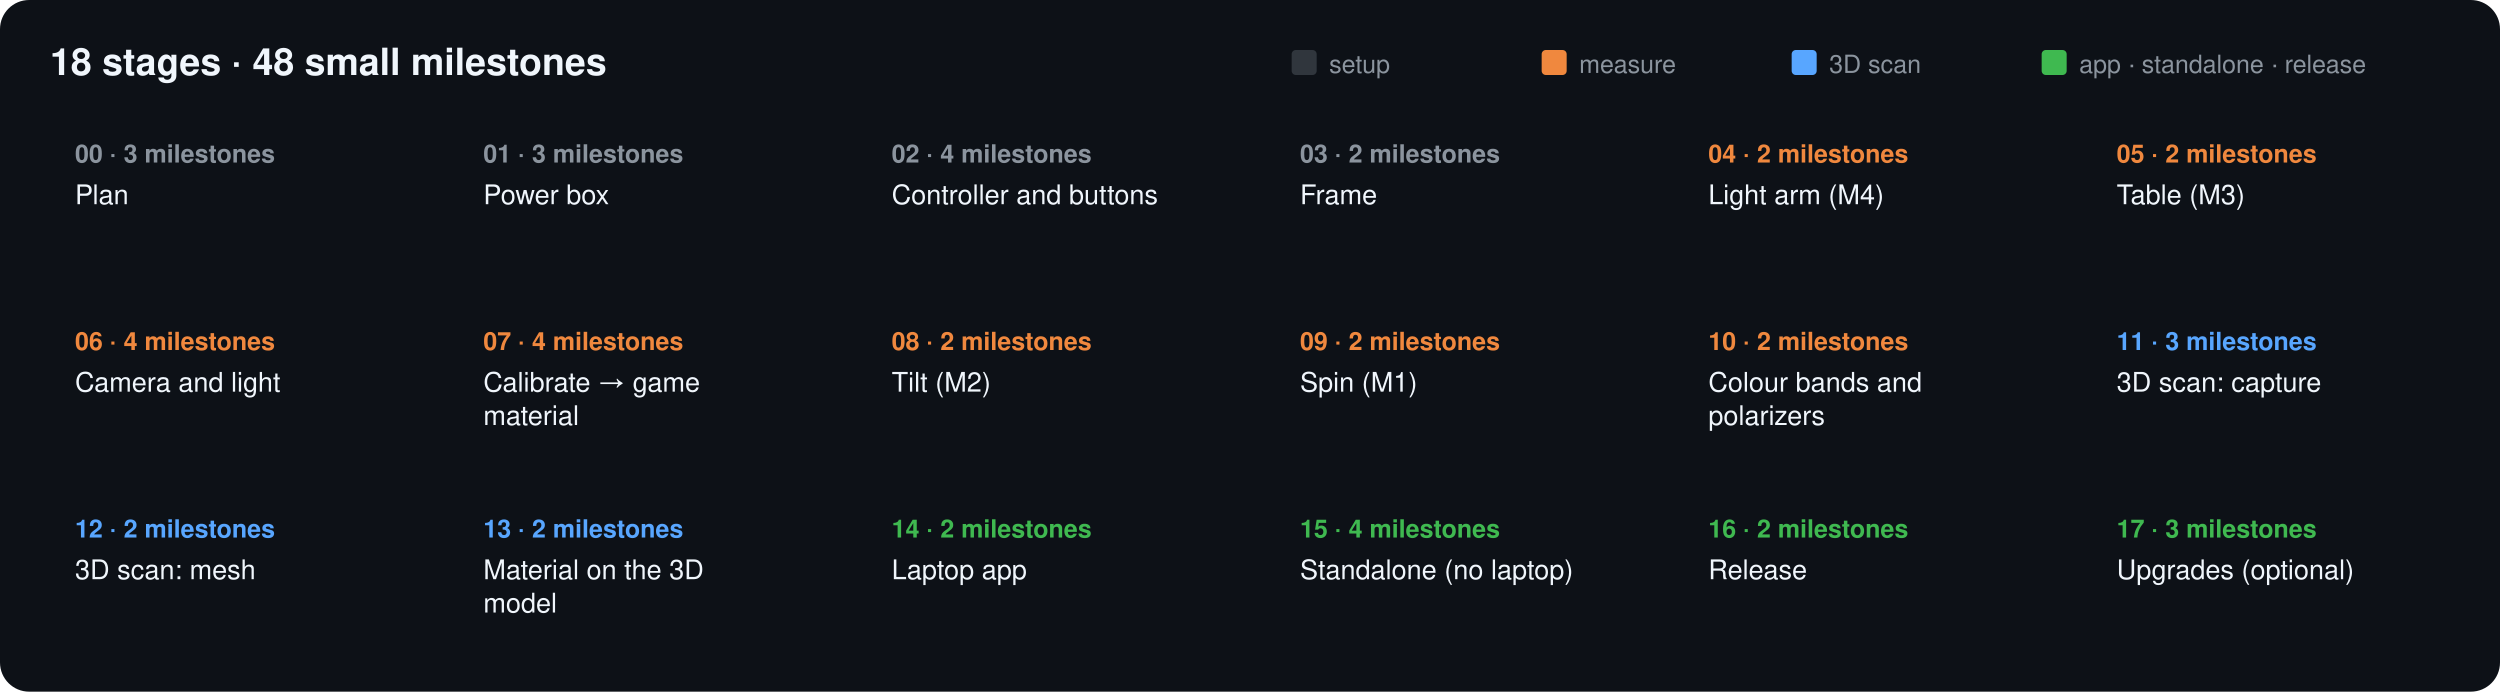
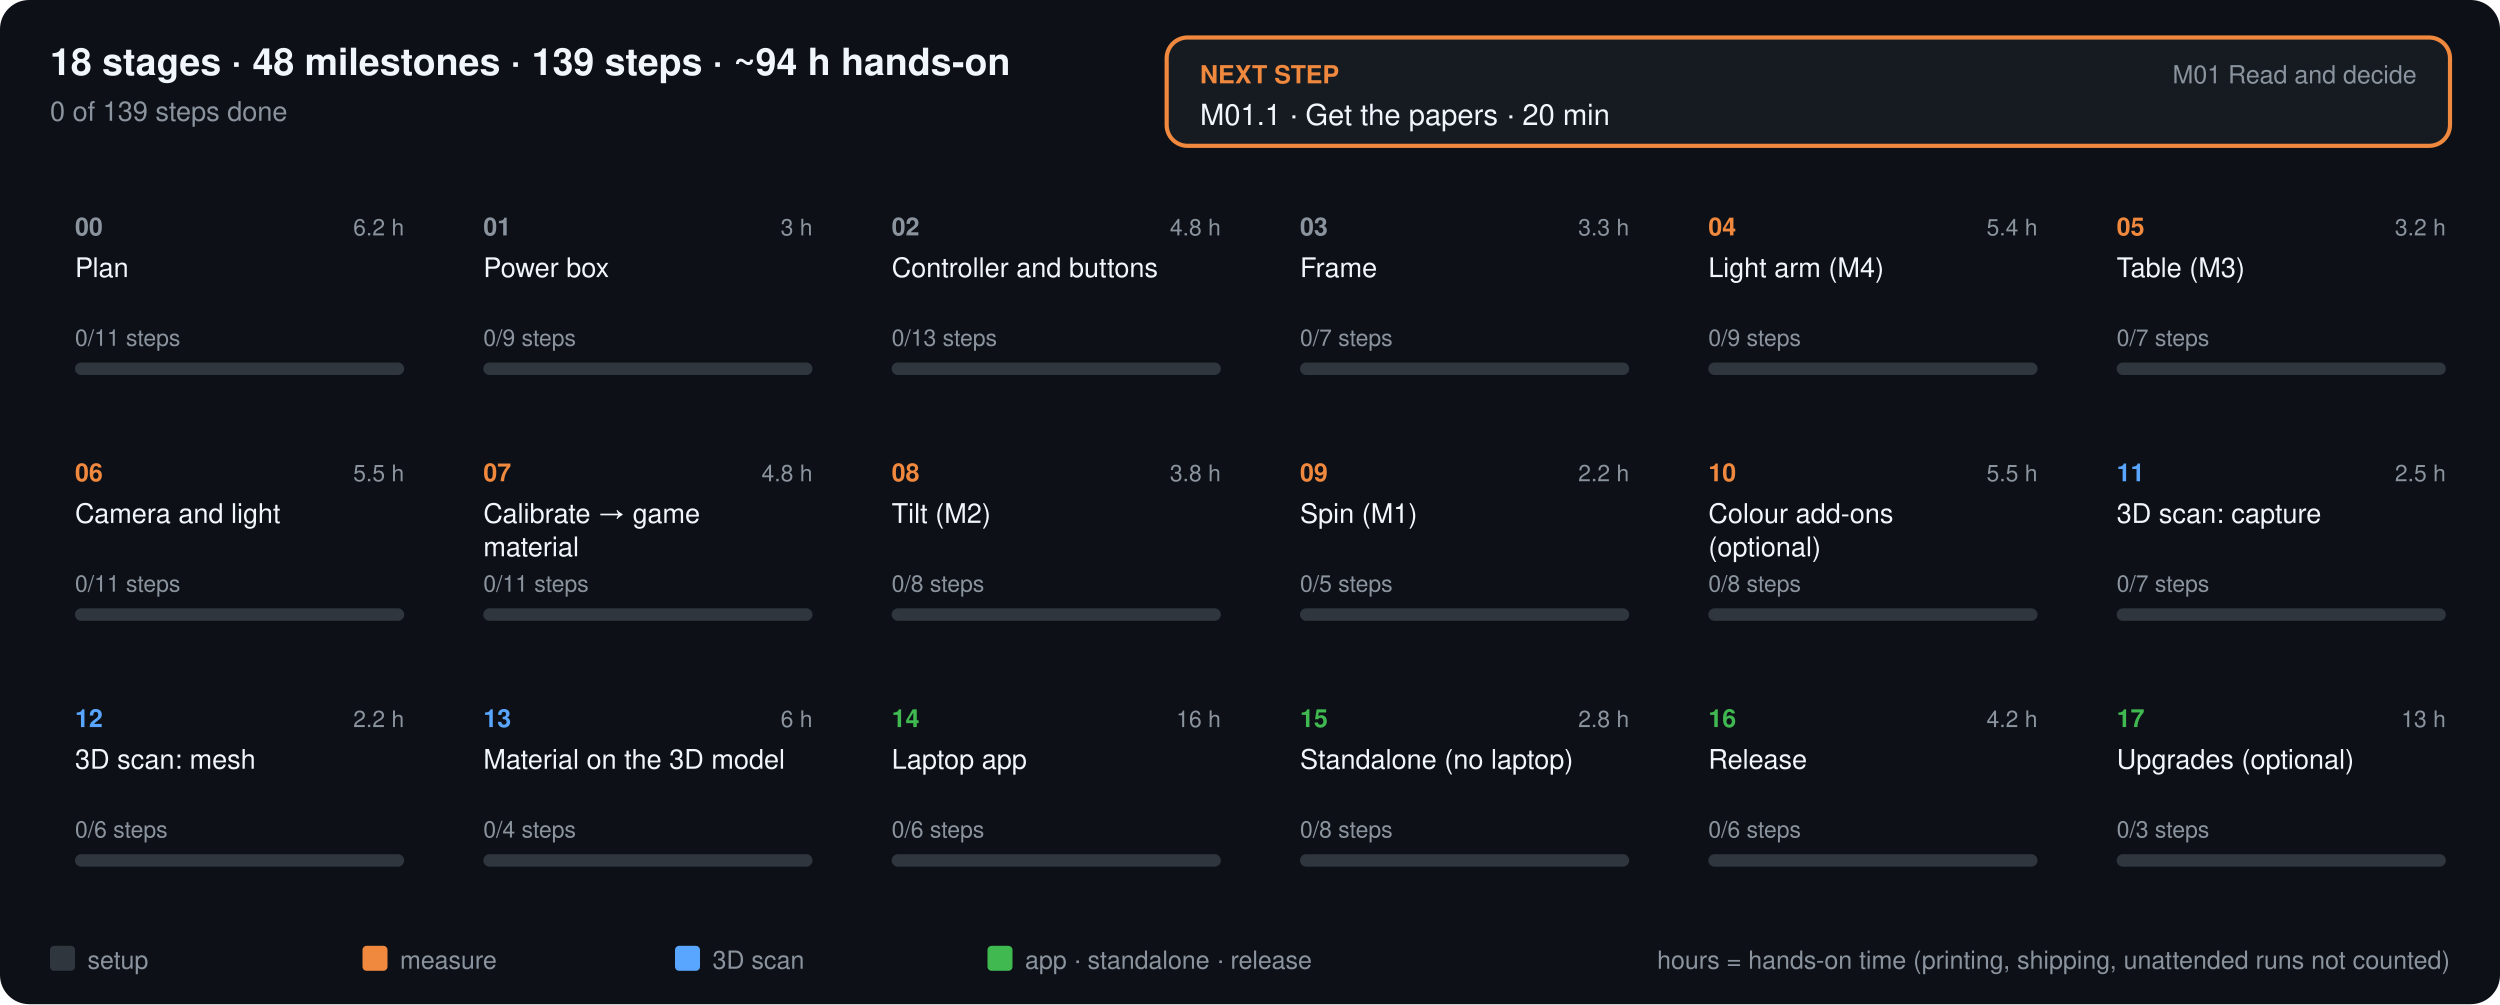
- <svg xmlns="http://www.w3.org/2000/svg" viewBox="0 0 1200 332" font-family="Segoe UI,Helvetica,Arial,sans-serif">
-   <style>.t{fill:#f0f6fc} .m{fill:#8b949e} .b{font-weight:600} </style>
-   <rect width="1200" height="332" rx="14" fill="#0d1117" />
-   <text x="24" y="36" class="t b" font-size="18">18 stages · 48 small milestones</text>
-   <rect x="620" y="24" width="12" height="12" rx="2" fill="#30363d" />
-   <text x="638" y="35" class="m" font-size="12">setup</text>
-   <rect x="740" y="24" width="12" height="12" rx="2" fill="#f0883e" />
-   <text x="758" y="35" class="m" font-size="12">measure</text>
-   <rect x="860" y="24" width="12" height="12" rx="2" fill="#58a6ff" />
-   <text x="878" y="35" class="m" font-size="12">3D scan</text>
-   <rect x="980" y="24" width="12" height="12" rx="2" fill="#3fb950" />
-   <text x="998" y="35" class="m" font-size="12">app · standalone · release</text>
-   <rect x="24" y="56" width="182" height="76" rx="10" fill="#161b22" stroke="#30363d" stroke-width="2" opacity="0">
-     <animate attributeName="opacity" from="0" to="1" begin="0.00s" dur="0.4s" fill="freeze" />
-   </rect>
-   <text x="36" y="78" fill="#8b949e" font-size="12" class="b">00 · 3 milestones</text>
-   <text x="36" y="98" class="t" font-size="13">Plan</text>
-   <rect x="220" y="56" width="182" height="76" rx="10" fill="#161b22" stroke="#30363d" stroke-width="2" opacity="0">
-     <animate attributeName="opacity" from="0" to="1" begin="0.10s" dur="0.4s" fill="freeze" />
-   </rect>
-   <text x="232" y="78" fill="#8b949e" font-size="12" class="b">01 · 3 milestones</text>
-   <text x="232" y="98" class="t" font-size="13">Power box</text>
-   <rect x="416" y="56" width="182" height="76" rx="10" fill="#161b22" stroke="#30363d" stroke-width="2" opacity="0">
-     <animate attributeName="opacity" from="0" to="1" begin="0.20s" dur="0.4s" fill="freeze" />
-   </rect>
-   <text x="428" y="78" fill="#8b949e" font-size="12" class="b">02 · 4 milestones</text>
-   <text x="428" y="98" class="t" font-size="13">Controller and buttons</text>
-   <rect x="612" y="56" width="182" height="76" rx="10" fill="#161b22" stroke="#30363d" stroke-width="2" opacity="0">
-     <animate attributeName="opacity" from="0" to="1" begin="0.30s" dur="0.4s" fill="freeze" />
-   </rect>
-   <text x="624" y="78" fill="#8b949e" font-size="12" class="b">03 · 2 milestones</text>
-   <text x="624" y="98" class="t" font-size="13">Frame</text>
-   <rect x="808" y="56" width="182" height="76" rx="10" fill="#161b22" stroke="#f0883e" stroke-width="2" opacity="0">
-     <animate attributeName="opacity" from="0" to="1" begin="0.40s" dur="0.4s" fill="freeze" />
-   </rect>
-   <text x="820" y="78" fill="#f0883e" font-size="12" class="b">04 · 2 milestones</text>
-   <text x="820" y="98" class="t" font-size="13">Light arm (M4)</text>
-   <rect x="1004" y="56" width="182" height="76" rx="10" fill="#161b22" stroke="#f0883e" stroke-width="2" opacity="0">
-     <animate attributeName="opacity" from="0" to="1" begin="0.50s" dur="0.4s" fill="freeze" />
-   </rect>
-   <text x="1016" y="78" fill="#f0883e" font-size="12" class="b">05 · 2 milestones</text>
-   <text x="1016" y="98" class="t" font-size="13">Table (M3)</text>
-   <rect x="24" y="146" width="182" height="76" rx="10" fill="#161b22" stroke="#f0883e" stroke-width="2" opacity="0">
-     <animate attributeName="opacity" from="0" to="1" begin="0.60s" dur="0.4s" fill="freeze" />
-   </rect>
-   <text x="36" y="168" fill="#f0883e" font-size="12" class="b">06 · 4 milestones</text>
-   <text x="36" y="188" class="t" font-size="13">Camera and light</text>
-   <rect x="220" y="146" width="182" height="76" rx="10" fill="#161b22" stroke="#f0883e" stroke-width="2" opacity="0">
-     <animate attributeName="opacity" from="0" to="1" begin="0.70s" dur="0.4s" fill="freeze" />
-   </rect>
-   <text x="232" y="168" fill="#f0883e" font-size="12" class="b">07 · 4 milestones</text>
-   <text x="232" y="188" class="t" font-size="13">Calibrate → game</text>
-   <text x="232" y="204" class="t" font-size="13">material</text>
-   <rect x="416" y="146" width="182" height="76" rx="10" fill="#161b22" stroke="#f0883e" stroke-width="2" opacity="0">
-     <animate attributeName="opacity" from="0" to="1" begin="0.80s" dur="0.4s" fill="freeze" />
-   </rect>
-   <text x="428" y="168" fill="#f0883e" font-size="12" class="b">08 · 2 milestones</text>
-   <text x="428" y="188" class="t" font-size="13">Tilt (M2)</text>
-   <rect x="612" y="146" width="182" height="76" rx="10" fill="#161b22" stroke="#f0883e" stroke-width="2" opacity="0">
-     <animate attributeName="opacity" from="0" to="1" begin="0.90s" dur="0.4s" fill="freeze" />
-   </rect>
-   <text x="624" y="168" fill="#f0883e" font-size="12" class="b">09 · 2 milestones</text>
-   <text x="624" y="188" class="t" font-size="13">Spin (M1)</text>
-   <rect x="808" y="146" width="182" height="76" rx="10" fill="#161b22" stroke="#f0883e" stroke-width="2" opacity="0">
-     <animate attributeName="opacity" from="0" to="1" begin="1.00s" dur="0.4s" fill="freeze" />
-   </rect>
-   <text x="820" y="168" fill="#f0883e" font-size="12" class="b">10 · 2 milestones</text>
-   <text x="820" y="188" class="t" font-size="13">Colour bands and</text>
-   <text x="820" y="204" class="t" font-size="13">polarizers</text>
-   <rect x="1004" y="146" width="182" height="76" rx="10" fill="#161b22" stroke="#58a6ff" stroke-width="2" opacity="0">
-     <animate attributeName="opacity" from="0" to="1" begin="1.10s" dur="0.4s" fill="freeze" />
-   </rect>
-   <text x="1016" y="168" fill="#58a6ff" font-size="12" class="b">11 · 3 milestones</text>
-   <text x="1016" y="188" class="t" font-size="13">3D scan: capture</text>
-   <rect x="24" y="236" width="182" height="76" rx="10" fill="#161b22" stroke="#58a6ff" stroke-width="2" opacity="0">
-     <animate attributeName="opacity" from="0" to="1" begin="1.20s" dur="0.4s" fill="freeze" />
-   </rect>
-   <text x="36" y="258" fill="#58a6ff" font-size="12" class="b">12 · 2 milestones</text>
-   <text x="36" y="278" class="t" font-size="13">3D scan: mesh</text>
-   <rect x="220" y="236" width="182" height="76" rx="10" fill="#161b22" stroke="#58a6ff" stroke-width="2" opacity="0">
-     <animate attributeName="opacity" from="0" to="1" begin="1.30s" dur="0.4s" fill="freeze" />
-   </rect>
-   <text x="232" y="258" fill="#58a6ff" font-size="12" class="b">13 · 2 milestones</text>
-   <text x="232" y="278" class="t" font-size="13">Material on the 3D</text>
-   <text x="232" y="294" class="t" font-size="13">model</text>
-   <rect x="416" y="236" width="182" height="76" rx="10" fill="#161b22" stroke="#3fb950" stroke-width="2" opacity="0">
-     <animate attributeName="opacity" from="0" to="1" begin="1.40s" dur="0.4s" fill="freeze" />
-   </rect>
-   <text x="428" y="258" fill="#3fb950" font-size="12" class="b">14 · 2 milestones</text>
-   <text x="428" y="278" class="t" font-size="13">Laptop app</text>
-   <rect x="612" y="236" width="182" height="76" rx="10" fill="#161b22" stroke="#3fb950" stroke-width="2" opacity="0">
-     <animate attributeName="opacity" from="0" to="1" begin="1.50s" dur="0.4s" fill="freeze" />
-   </rect>
-   <text x="624" y="258" fill="#3fb950" font-size="12" class="b">15 · 4 milestones</text>
-   <text x="624" y="278" class="t" font-size="13">Standalone (no laptop)</text>
-   <rect x="808" y="236" width="182" height="76" rx="10" fill="#161b22" stroke="#3fb950" stroke-width="2" opacity="0">
-     <animate attributeName="opacity" from="0" to="1" begin="1.60s" dur="0.4s" fill="freeze" />
-   </rect>
-   <text x="820" y="258" fill="#3fb950" font-size="12" class="b">16 · 2 milestones</text>
-   <text x="820" y="278" class="t" font-size="13">Release</text>
-   <rect x="1004" y="236" width="182" height="76" rx="10" fill="#161b22" stroke="#3fb950" stroke-width="2" opacity="0">
-     <animate attributeName="opacity" from="0" to="1" begin="1.70s" dur="0.4s" fill="freeze" />
-   </rect>
-   <text x="1016" y="258" fill="#3fb950" font-size="12" class="b">17 · 3 milestones</text>
-   <text x="1016" y="278" class="t" font-size="13">Upgrades (optional)</text>
+ <svg xmlns="http://www.w3.org/2000/svg" viewBox="0 0 1200 482" font-family="Segoe UI,Helvetica,Arial,sans-serif">
+   <style>.t{fill:#f0f6fc} .m{fill:#8b949e} .b{font-weight:600}</style>
+   <rect width="1200" height="482" rx="14" fill="#0d1117" />
+   <text x="24" y="36" class="t b" font-size="18">18 stages · 48 milestones · 139 steps · ~94 h hands-on</text>
+   <text x="24" y="58" class="m" font-size="13">0 of 139 steps done</text>
+   <rect x="560" y="18" width="616" height="52" rx="10" fill="#161b22" stroke="#f0883e" stroke-width="2" />
+   <text x="576" y="40" fill="#f0883e" font-size="12" class="b">NEXT STEP</text>
+   <text x="576" y="60" class="t" font-size="14">M01.1 · Get the papers · 20 min</text>
+   <text x="1160" y="40" class="m" font-size="12" text-anchor="end">M01 Read and decide</text>
+   <a href="../../phases/00-plan/README.md">
+     <rect x="24" y="92" width="182" height="104" rx="10" fill="#161b22" stroke="#f0883e" stroke-width="3" opacity="0">
+       <animate attributeName="opacity" from="0" to="1" begin="0.00s" dur="0.35s" fill="freeze" />
+     </rect>
+     <text x="36" y="113" fill="#8b949e" font-size="12" class="b">00</text>
+     <text x="194" y="113" class="m" font-size="11" text-anchor="end">6.2 h</text>
+     <text x="36" y="133" class="t" font-size="13">Plan</text>
+     <rect x="36" y="174" width="158" height="6" rx="3" fill="#30363d" />
+     <rect x="36" y="174" width="0.0" height="6" rx="3" fill="#3fb950" />
+     <text x="36" y="166" class="m" font-size="11">0/11 steps</text>
+   </a>
+   <a href="../../phases/01-power/README.md">
+     <rect x="220" y="92" width="182" height="104" rx="10" fill="#161b22" stroke="#30363d" stroke-width="2" opacity="0">
+       <animate attributeName="opacity" from="0" to="1" begin="0.06s" dur="0.35s" fill="freeze" />
+     </rect>
+     <text x="232" y="113" fill="#8b949e" font-size="12" class="b">01</text>
+     <text x="390" y="113" class="m" font-size="11" text-anchor="end">3 h</text>
+     <text x="232" y="133" class="t" font-size="13">Power box</text>
+     <rect x="232" y="174" width="158" height="6" rx="3" fill="#30363d" />
+     <rect x="232" y="174" width="0.0" height="6" rx="3" fill="#3fb950" />
+     <text x="232" y="166" class="m" font-size="11">0/9 steps</text>
+   </a>
+   <a href="../../phases/02-controller/README.md">
+     <rect x="416" y="92" width="182" height="104" rx="10" fill="#161b22" stroke="#30363d" stroke-width="2" opacity="0">
+       <animate attributeName="opacity" from="0" to="1" begin="0.12s" dur="0.35s" fill="freeze" />
+     </rect>
+     <text x="428" y="113" fill="#8b949e" font-size="12" class="b">02</text>
+     <text x="586" y="113" class="m" font-size="11" text-anchor="end">4.8 h</text>
+     <text x="428" y="133" class="t" font-size="13">Controller and buttons</text>
+     <rect x="428" y="174" width="158" height="6" rx="3" fill="#30363d" />
+     <rect x="428" y="174" width="0.0" height="6" rx="3" fill="#3fb950" />
+     <text x="428" y="166" class="m" font-size="11">0/13 steps</text>
+   </a>
+   <a href="../../phases/03-frame/README.md">
+     <rect x="612" y="92" width="182" height="104" rx="10" fill="#161b22" stroke="#30363d" stroke-width="2" opacity="0">
+       <animate attributeName="opacity" from="0" to="1" begin="0.18s" dur="0.35s" fill="freeze" />
+     </rect>
+     <text x="624" y="113" fill="#8b949e" font-size="12" class="b">03</text>
+     <text x="782" y="113" class="m" font-size="11" text-anchor="end">3.3 h</text>
+     <text x="624" y="133" class="t" font-size="13">Frame</text>
+     <rect x="624" y="174" width="158" height="6" rx="3" fill="#30363d" />
+     <rect x="624" y="174" width="0.0" height="6" rx="3" fill="#3fb950" />
+     <text x="624" y="166" class="m" font-size="11">0/7 steps</text>
+   </a>
+   <a href="../../phases/04-light-arm/README.md">
+     <rect x="808" y="92" width="182" height="104" rx="10" fill="#161b22" stroke="#f0883e" stroke-width="2" opacity="0">
+       <animate attributeName="opacity" from="0" to="1" begin="0.24s" dur="0.35s" fill="freeze" />
+     </rect>
+     <text x="820" y="113" fill="#f0883e" font-size="12" class="b">04</text>
+     <text x="978" y="113" class="m" font-size="11" text-anchor="end">5.4 h</text>
+     <text x="820" y="133" class="t" font-size="13">Light arm (M4)</text>
+     <rect x="820" y="174" width="158" height="6" rx="3" fill="#30363d" />
+     <rect x="820" y="174" width="0.0" height="6" rx="3" fill="#3fb950" />
+     <text x="820" y="166" class="m" font-size="11">0/9 steps</text>
+   </a>
+   <a href="../../phases/05-table/README.md">
+     <rect x="1004" y="92" width="182" height="104" rx="10" fill="#161b22" stroke="#f0883e" stroke-width="2" opacity="0">
+       <animate attributeName="opacity" from="0" to="1" begin="0.30s" dur="0.35s" fill="freeze" />
+     </rect>
+     <text x="1016" y="113" fill="#f0883e" font-size="12" class="b">05</text>
+     <text x="1174" y="113" class="m" font-size="11" text-anchor="end">3.2 h</text>
+     <text x="1016" y="133" class="t" font-size="13">Table (M3)</text>
+     <rect x="1016" y="174" width="158" height="6" rx="3" fill="#30363d" />
+     <rect x="1016" y="174" width="0.0" height="6" rx="3" fill="#3fb950" />
+     <text x="1016" y="166" class="m" font-size="11">0/7 steps</text>
+   </a>
+   <a href="../../phases/06-camera-light/README.md">
+     <rect x="24" y="210" width="182" height="104" rx="10" fill="#161b22" stroke="#f0883e" stroke-width="2" opacity="0">
+       <animate attributeName="opacity" from="0" to="1" begin="0.36s" dur="0.35s" fill="freeze" />
+     </rect>
+     <text x="36" y="231" fill="#f0883e" font-size="12" class="b">06</text>
+     <text x="194" y="231" class="m" font-size="11" text-anchor="end">5.5 h</text>
+     <text x="36" y="251" class="t" font-size="13">Camera and light</text>
+     <rect x="36" y="292" width="158" height="6" rx="3" fill="#30363d" />
+     <rect x="36" y="292" width="0.0" height="6" rx="3" fill="#3fb950" />
+     <text x="36" y="284" class="m" font-size="11">0/11 steps</text>
+   </a>
+   <a href="../../phases/07-calibrate/README.md">
+     <rect x="220" y="210" width="182" height="104" rx="10" fill="#161b22" stroke="#f0883e" stroke-width="2" opacity="0">
+       <animate attributeName="opacity" from="0" to="1" begin="0.42s" dur="0.35s" fill="freeze" />
+     </rect>
+     <text x="232" y="231" fill="#f0883e" font-size="12" class="b">07</text>
+     <text x="390" y="231" class="m" font-size="11" text-anchor="end">4.8 h</text>
+     <text x="232" y="251" class="t" font-size="13">Calibrate → game</text>
+     <text x="232" y="267" class="t" font-size="13">material</text>
+     <rect x="232" y="292" width="158" height="6" rx="3" fill="#30363d" />
+     <rect x="232" y="292" width="0.0" height="6" rx="3" fill="#3fb950" />
+     <text x="232" y="284" class="m" font-size="11">0/11 steps</text>
+   </a>
+   <a href="../../phases/08-tilt/README.md">
+     <rect x="416" y="210" width="182" height="104" rx="10" fill="#161b22" stroke="#f0883e" stroke-width="2" opacity="0">
+       <animate attributeName="opacity" from="0" to="1" begin="0.48s" dur="0.35s" fill="freeze" />
+     </rect>
+     <text x="428" y="231" fill="#f0883e" font-size="12" class="b">08</text>
+     <text x="586" y="231" class="m" font-size="11" text-anchor="end">3.8 h</text>
+     <text x="428" y="251" class="t" font-size="13">Tilt (M2)</text>
+     <rect x="428" y="292" width="158" height="6" rx="3" fill="#30363d" />
+     <rect x="428" y="292" width="0.0" height="6" rx="3" fill="#3fb950" />
+     <text x="428" y="284" class="m" font-size="11">0/8 steps</text>
+   </a>
+   <a href="../../phases/09-spin/README.md">
+     <rect x="612" y="210" width="182" height="104" rx="10" fill="#161b22" stroke="#f0883e" stroke-width="2" opacity="0">
+       <animate attributeName="opacity" from="0" to="1" begin="0.54s" dur="0.35s" fill="freeze" />
+     </rect>
+     <text x="624" y="231" fill="#f0883e" font-size="12" class="b">09</text>
+     <text x="782" y="231" class="m" font-size="11" text-anchor="end">2.2 h</text>
+     <text x="624" y="251" class="t" font-size="13">Spin (M1)</text>
+     <rect x="624" y="292" width="158" height="6" rx="3" fill="#30363d" />
+     <rect x="624" y="292" width="0.0" height="6" rx="3" fill="#3fb950" />
+     <text x="624" y="284" class="m" font-size="11">0/5 steps</text>
+   </a>
+   <a href="../../phases/10-color/README.md">
+     <rect x="808" y="210" width="182" height="104" rx="10" fill="#161b22" stroke="#f0883e" stroke-width="2" opacity="0">
+       <animate attributeName="opacity" from="0" to="1" begin="0.60s" dur="0.35s" fill="freeze" />
+     </rect>
+     <text x="820" y="231" fill="#f0883e" font-size="12" class="b">10</text>
+     <text x="978" y="231" class="m" font-size="11" text-anchor="end">5.5 h</text>
+     <text x="820" y="251" class="t" font-size="13">Colour add-ons</text>
+     <text x="820" y="267" class="t" font-size="13">(optional)</text>
+     <rect x="820" y="292" width="158" height="6" rx="3" fill="#30363d" />
+     <rect x="820" y="292" width="0.0" height="6" rx="3" fill="#3fb950" />
+     <text x="820" y="284" class="m" font-size="11">0/8 steps</text>
+   </a>
+   <a href="../../phases/11-scan-capture/README.md">
+     <rect x="1004" y="210" width="182" height="104" rx="10" fill="#161b22" stroke="#58a6ff" stroke-width="2" opacity="0">
+       <animate attributeName="opacity" from="0" to="1" begin="0.66s" dur="0.35s" fill="freeze" />
+     </rect>
+     <text x="1016" y="231" fill="#58a6ff" font-size="12" class="b">11</text>
+     <text x="1174" y="231" class="m" font-size="11" text-anchor="end">2.5 h</text>
+     <text x="1016" y="251" class="t" font-size="13">3D scan: capture</text>
+     <rect x="1016" y="292" width="158" height="6" rx="3" fill="#30363d" />
+     <rect x="1016" y="292" width="0.0" height="6" rx="3" fill="#3fb950" />
+     <text x="1016" y="284" class="m" font-size="11">0/7 steps</text>
+   </a>
+   <a href="../../phases/12-scan-mesh/README.md">
+     <rect x="24" y="328" width="182" height="104" rx="10" fill="#161b22" stroke="#58a6ff" stroke-width="2" opacity="0">
+       <animate attributeName="opacity" from="0" to="1" begin="0.72s" dur="0.35s" fill="freeze" />
+     </rect>
+     <text x="36" y="349" fill="#58a6ff" font-size="12" class="b">12</text>
+     <text x="194" y="349" class="m" font-size="11" text-anchor="end">2.2 h</text>
+     <text x="36" y="369" class="t" font-size="13">3D scan: mesh</text>
+     <rect x="36" y="410" width="158" height="6" rx="3" fill="#30363d" />
+     <rect x="36" y="410" width="0.0" height="6" rx="3" fill="#3fb950" />
+     <text x="36" y="402" class="m" font-size="11">0/6 steps</text>
+   </a>
+   <a href="../../phases/13-object-material/README.md">
+     <rect x="220" y="328" width="182" height="104" rx="10" fill="#161b22" stroke="#58a6ff" stroke-width="2" opacity="0">
+       <animate attributeName="opacity" from="0" to="1" begin="0.78s" dur="0.35s" fill="freeze" />
+     </rect>
+     <text x="232" y="349" fill="#58a6ff" font-size="12" class="b">13</text>
+     <text x="390" y="349" class="m" font-size="11" text-anchor="end">6 h</text>
+     <text x="232" y="369" class="t" font-size="13">Material on the 3D model</text>
+     <rect x="232" y="410" width="158" height="6" rx="3" fill="#30363d" />
+     <rect x="232" y="410" width="0.0" height="6" rx="3" fill="#3fb950" />
+     <text x="232" y="402" class="m" font-size="11">0/4 steps</text>
+   </a>
+   <a href="../../phases/14-laptop-app/README.md">
+     <rect x="416" y="328" width="182" height="104" rx="10" fill="#161b22" stroke="#3fb950" stroke-width="2" opacity="0">
+       <animate attributeName="opacity" from="0" to="1" begin="0.84s" dur="0.35s" fill="freeze" />
+     </rect>
+     <text x="428" y="349" fill="#3fb950" font-size="12" class="b">14</text>
+     <text x="586" y="349" class="m" font-size="11" text-anchor="end">16 h</text>
+     <text x="428" y="369" class="t" font-size="13">Laptop app</text>
+     <rect x="428" y="410" width="158" height="6" rx="3" fill="#30363d" />
+     <rect x="428" y="410" width="0.0" height="6" rx="3" fill="#3fb950" />
+     <text x="428" y="402" class="m" font-size="11">0/6 steps</text>
+   </a>
+   <a href="../../phases/15-standalone/README.md">
+     <rect x="612" y="328" width="182" height="104" rx="10" fill="#161b22" stroke="#3fb950" stroke-width="2" opacity="0">
+       <animate attributeName="opacity" from="0" to="1" begin="0.90s" dur="0.35s" fill="freeze" />
+     </rect>
+     <text x="624" y="349" fill="#3fb950" font-size="12" class="b">15</text>
+     <text x="782" y="349" class="m" font-size="11" text-anchor="end">2.8 h</text>
+     <text x="624" y="369" class="t" font-size="13">Standalone (no laptop)</text>
+     <rect x="624" y="410" width="158" height="6" rx="3" fill="#30363d" />
+     <rect x="624" y="410" width="0.0" height="6" rx="3" fill="#3fb950" />
+     <text x="624" y="402" class="m" font-size="11">0/8 steps</text>
+   </a>
+   <a href="../../phases/16-release/README.md">
+     <rect x="808" y="328" width="182" height="104" rx="10" fill="#161b22" stroke="#3fb950" stroke-width="2" opacity="0">
+       <animate attributeName="opacity" from="0" to="1" begin="0.96s" dur="0.35s" fill="freeze" />
+     </rect>
+     <text x="820" y="349" fill="#3fb950" font-size="12" class="b">16</text>
+     <text x="978" y="349" class="m" font-size="11" text-anchor="end">4.2 h</text>
+     <text x="820" y="369" class="t" font-size="13">Release</text>
+     <rect x="820" y="410" width="158" height="6" rx="3" fill="#30363d" />
+     <rect x="820" y="410" width="0.0" height="6" rx="3" fill="#3fb950" />
+     <text x="820" y="402" class="m" font-size="11">0/6 steps</text>
+   </a>
+   <a href="../../phases/17-upgrades/README.md">
+     <rect x="1004" y="328" width="182" height="104" rx="10" fill="#161b22" stroke="#3fb950" stroke-width="2" opacity="0">
+       <animate attributeName="opacity" from="0" to="1" begin="1.02s" dur="0.35s" fill="freeze" />
+     </rect>
+     <text x="1016" y="349" fill="#3fb950" font-size="12" class="b">17</text>
+     <text x="1174" y="349" class="m" font-size="11" text-anchor="end">13 h</text>
+     <text x="1016" y="369" class="t" font-size="13">Upgrades (optional)</text>
+     <rect x="1016" y="410" width="158" height="6" rx="3" fill="#30363d" />
+     <rect x="1016" y="410" width="0.0" height="6" rx="3" fill="#3fb950" />
+     <text x="1016" y="402" class="m" font-size="11">0/3 steps</text>
+   </a>
+   <rect x="24" y="454" width="12" height="12" rx="2" fill="#30363d" />
+   <text x="42" y="465" class="m" font-size="12">setup</text>
+   <rect x="174" y="454" width="12" height="12" rx="2" fill="#f0883e" />
+   <text x="192" y="465" class="m" font-size="12">measure</text>
+   <rect x="324" y="454" width="12" height="12" rx="2" fill="#58a6ff" />
+   <text x="342" y="465" class="m" font-size="12">3D scan</text>
+   <rect x="474" y="454" width="12" height="12" rx="2" fill="#3fb950" />
+   <text x="492" y="465" class="m" font-size="12">app · standalone · release</text>
+   <text x="1176" y="465" class="m" font-size="12" text-anchor="end">hours = hands-on time (printing, shipping, unattended runs not counted)</text>
</svg>
